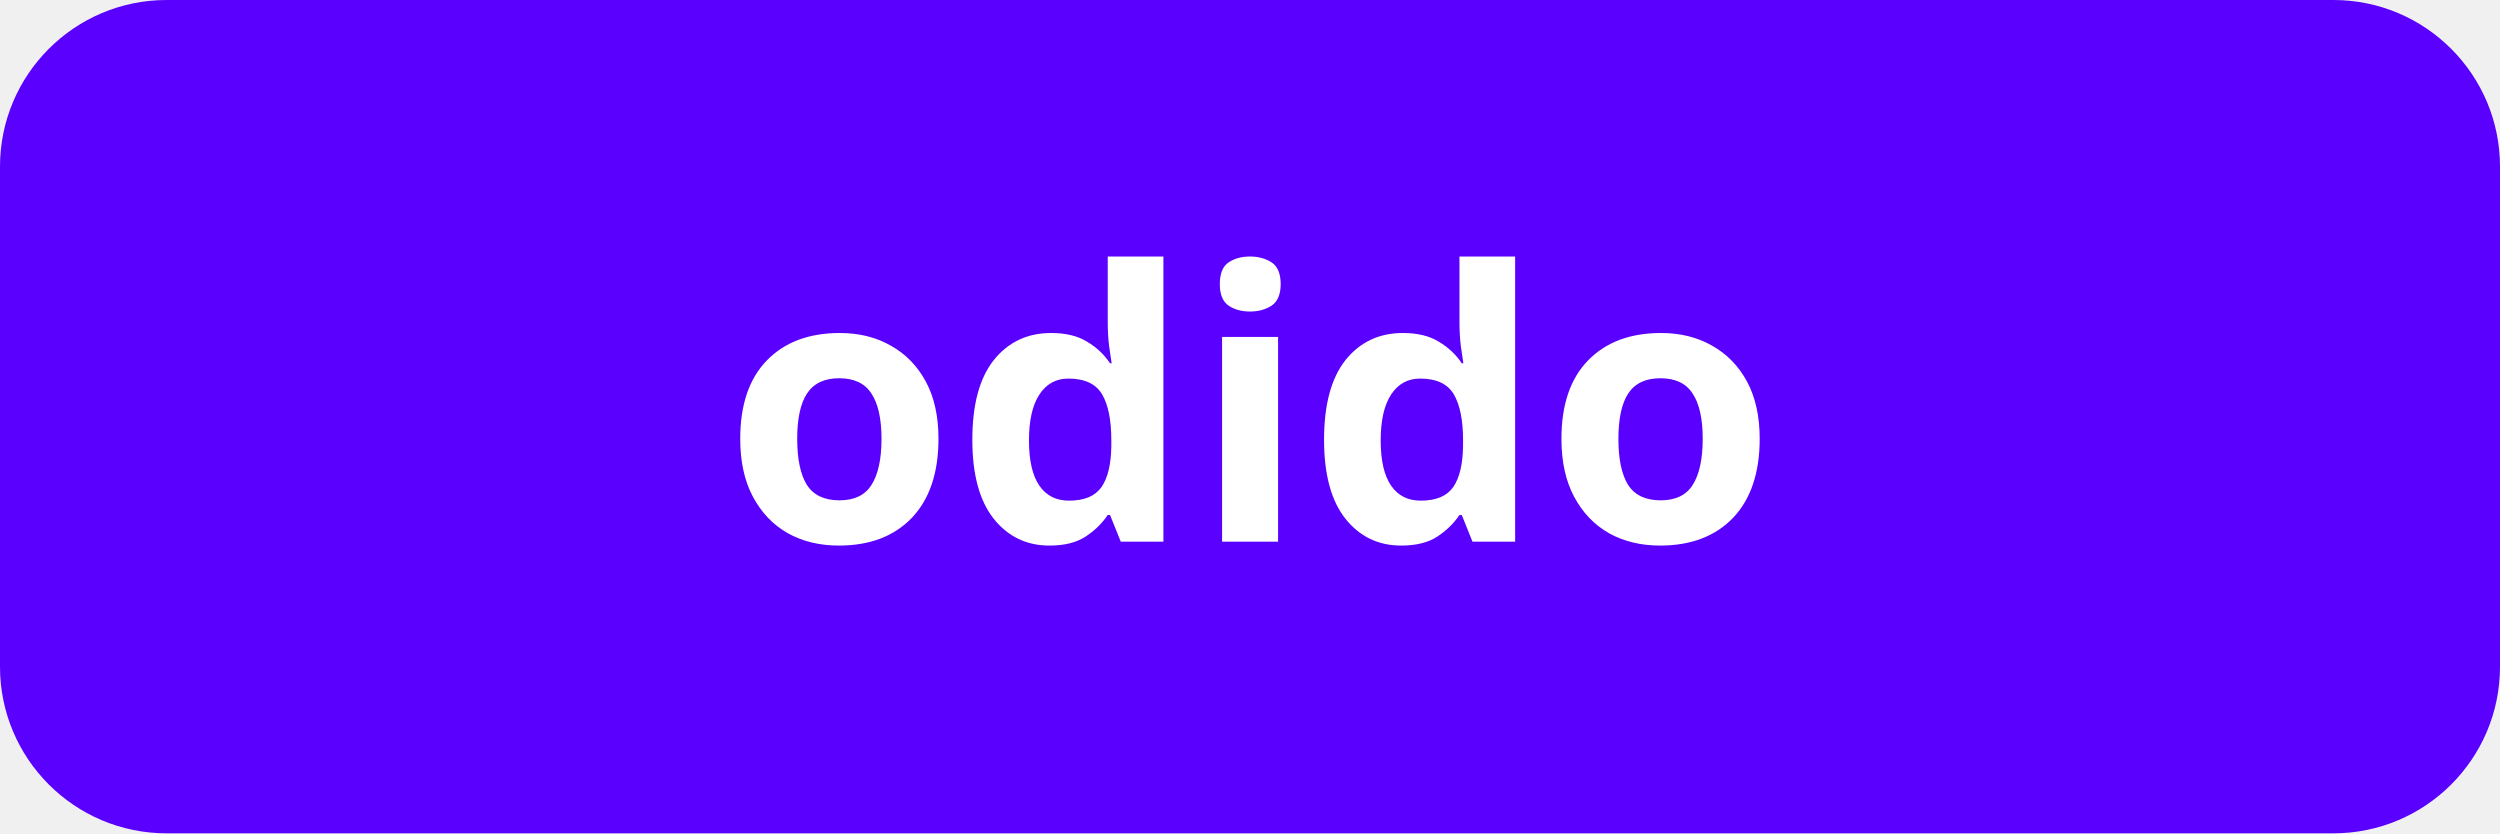
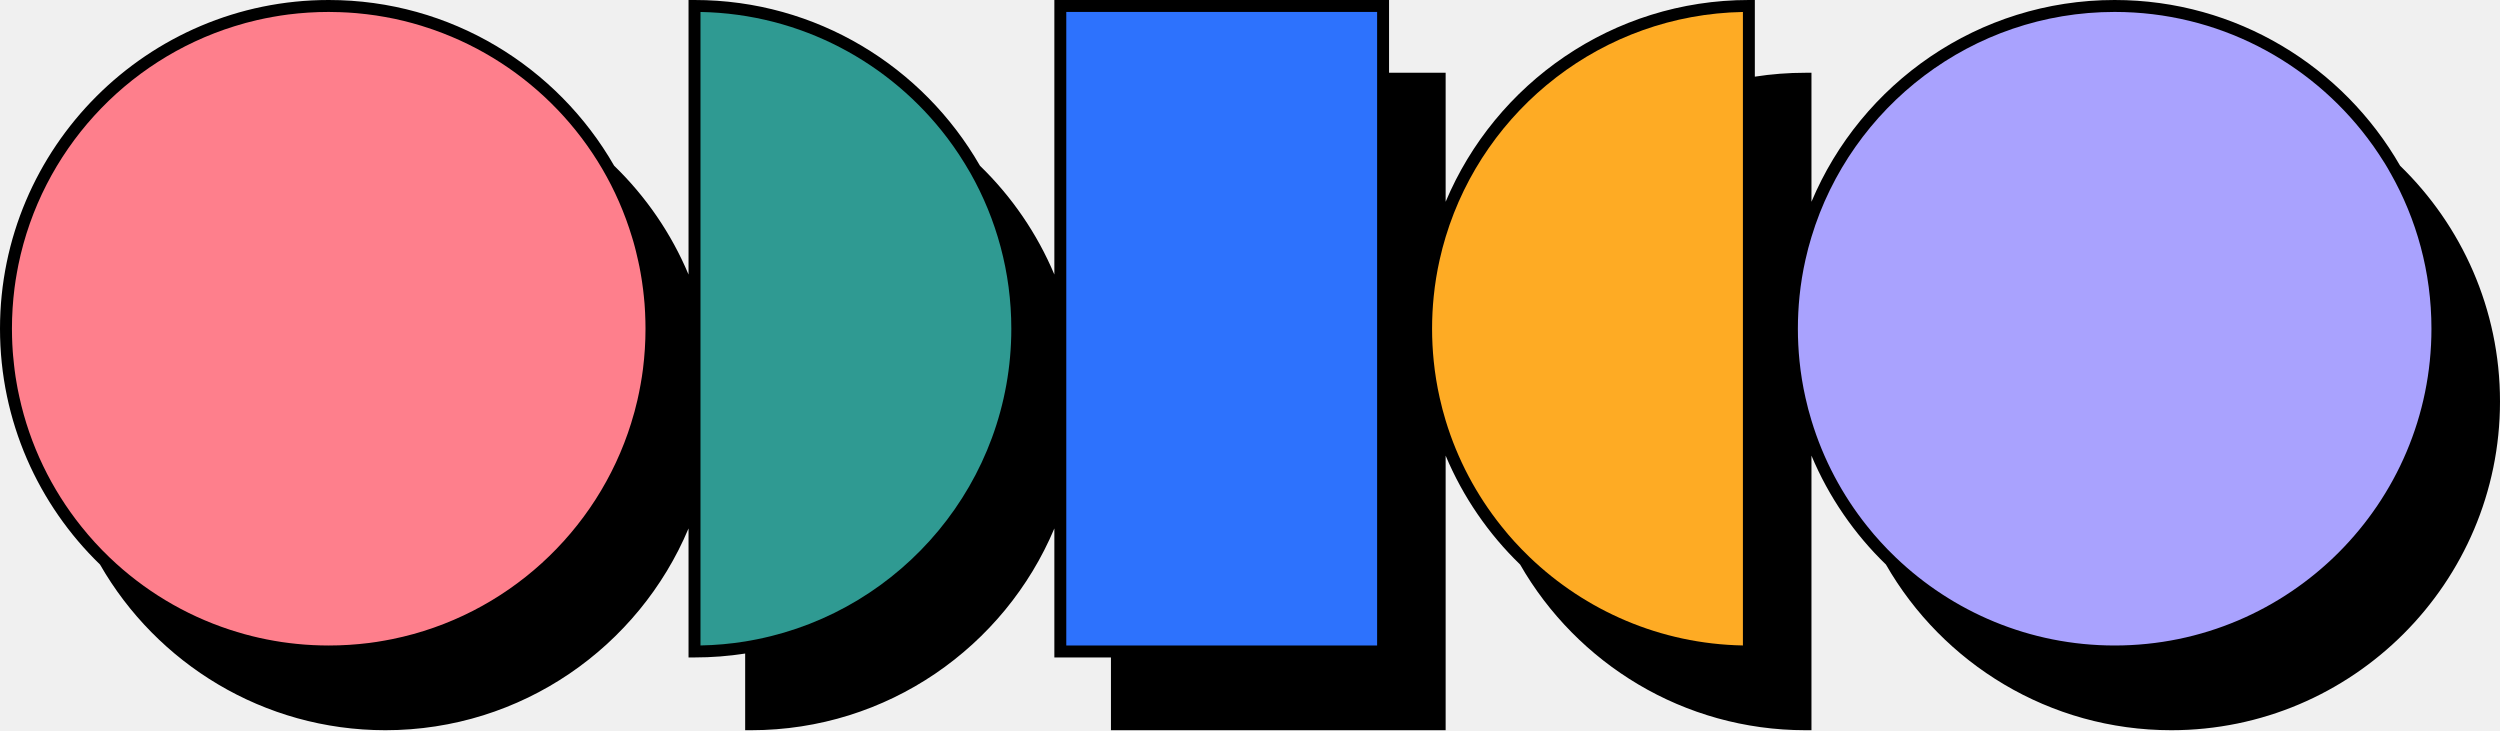
- <svg xmlns="http://www.w3.org/2000/svg" viewBox="0 0 120 40" fill="none">
-   <rect width="120" height="40" rx="8" fill="#5A00FF" />
-   <text x="60" y="26" text-anchor="middle" font-family="system-ui, sans-serif" font-weight="800" font-size="18" fill="white">odido</text>
+ <svg xmlns="http://www.w3.org/2000/svg" id="Layer_1" data-name="Layer 1" viewBox="0 0 680.32 198.71">
+   <defs>
+     <style>
+       .cls-1 {
+         fill: #2f9a92;
+       }
+ 
+       .cls-2 {
+         fill: #feab24;
+       }
+ 
+       .cls-3 {
+         fill: #fe7f8c;
+       }
+ 
+       .cls-4 {
+         fill: #a9a2fe;
+       }
+ 
+       .cls-5 {
+         fill: #2d72fd;
+       }
+     </style>
+   </defs>
+   <path d="M653.14,45.11c0-.01-.01-.01-.01-.02-15.45-26.91-44.48-45.09-77.68-45.09-37.08,0-68.97,22.69-82.5,54.91V19.8h-1.63c-4.69,0-9.29.36-13.78,1.06V0h-1.62c-37.08,0-68.98,22.69-82.52,54.91V19.8h-15.4V0h-91.08v74.71c-4.71-11.2-11.64-21.26-20.24-29.6,0-.01-.01-.01-.01-.02C251.22,18.18,222.2,0,189,0h-1.63v74.71c-4.7-11.21-11.64-21.27-20.25-29.62C151.68,18.18,122.65,0,89.45,0,40.14,0,0,40.13,0,89.45c0,25.15,10.44,47.92,27.22,64.18,15.43,26.91,44.46,45.08,77.65,45.08,37.08,0,68.97-22.69,82.5-54.91v35.11h1.63c4.69,0,9.29-.36,13.78-1.06v20.86h1.62c37.08,0,68.98-22.69,82.52-54.91v35.11h15.4v19.8h91.08v-74.72c4.72,11.23,11.65,21.3,20.27,29.64,15.44,26.91,44.47,45.08,77.65,45.08h1.63v-74.72c4.71,11.23,11.65,21.3,20.27,29.64,15.43,26.91,44.46,45.08,77.65,45.08,49.31,0,89.45-40.13,89.45-89.45,0-25.14-10.43-47.89-27.18-64.15Z" />
+   <path class="cls-3" d="M175.66,89.45c0,3.72-.24,7.38-.69,10.98-.18,1.43-.4,2.85-.66,4.26-.25,1.42-.54,2.83-.86,4.23-.48,2.08-1.03,4.13-1.67,6.14,0,.01-.01.01,0,.02-9.23,29.71-34.1,52.53-64.98,58.83-.7.14-1.4.27-2.11.4-1.41.26-2.82.48-4.25.66-3.6.45-7.27.69-10.99.69-1.44,0-2.88-.04-4.31-.11-.71-.03-1.42-.08-2.13-.13-.32-.02-.64-.05-.95-.08-.47-.03-.94-.08-1.41-.13-.63-.06-1.25-.13-1.87-.21-.69-.08-1.39-.18-2.09-.28-.69-.11-1.38-.22-2.07-.34-.63-.11-1.25-.22-1.88-.35-.07-.01-.14-.03-.21-.04-2.72-.54-5.4-1.21-8.02-2.01-.66-.2-1.32-.41-1.97-.62-12.36-4.05-23.48-10.82-32.66-19.6-2.76-2.64-5.34-5.46-7.72-8.44-8.15-10.16-14.04-22.21-16.91-35.38-.12-.55-.24-1.11-.35-1.66-.04-.19-.07-.37-.11-.54-.08-.47-.17-.93-.25-1.4-.22-1.21-.41-2.43-.56-3.66-.06-.46-.12-.92-.16-1.38-.11-.85-.19-1.7-.26-2.55-.03-.37-.06-.74-.09-1.11-.03-.44-.06-.88-.08-1.32-.02-.24-.03-.47-.04-.7-.03-.64-.05-1.27-.07-1.91v-.05c-.02-.73-.03-1.47-.03-2.21,0-3.72.24-7.39.69-10.98.18-1.43.4-2.85.66-4.26.13-.71.26-1.42.4-2.13C11.32,41.21,34.13,16.36,63.83,7.13h.01c2.02-.64,4.07-1.19,6.15-1.67,1.39-.32,2.8-.61,4.22-.86,1.41-.26,2.84-.47,4.27-.66,3.59-.45,7.25-.69,10.97-.69,1.01,0,2.02.02,3.02.06.73.02,1.47.05,2.2.1.74.04,1.49.1,2.23.16.27.02.54.04.8.08.7.06,1.4.13,2.1.22.85.1,1.7.21,2.54.34.84.13,1.68.27,2.51.42,1.66.29,3.31.64,4.94,1.04,0,0,.01.01.02,0,.81.2,1.62.41,2.42.63.81.23,1.61.46,2.41.7,1.06.323,2.108.672,3.15,1.034.099.035.197.071.296.106,25.805,9.073,45.984,30.072,53.904,56.39.28.87.53,1.76.76,2.65.11.4.21.8.31,1.2.23.94.46,1.89.66,2.84.09.37.17.75.24,1.14.02.07.03.14.05.22.11.53.21,1.07.3,1.61.1.56.2,1.11.28,1.67.05.28.09.56.13.84.11.71.2,1.42.29,2.13.08.6.14,1.2.2,1.81.07.67.13,1.34.19,2.02.03.46.06.92.09,1.38.03.37.05.74.06,1.1.04.74.07,1.47.08,2.21.02.69.03,1.4.03,2.1Z" />
+   <path class="cls-4" d="M661.664,89.448c0,47.541-38.669,86.21-86.21,86.21-23.125,0-44.15-9.155-59.644-24.033l-.01-.01c-1.393-1.332-2.735-2.705-4.027-4.128l-.01-.01c-1.282-1.393-2.493-2.816-3.664-4.3l-.01-.01c-6.743-8.438-11.941-18.169-15.141-28.757-.626-2.029-1.161-4.078-1.625-6.167-.737-3.26-1.282-6.601-1.625-9.993-.293-2.897-.444-5.834-.444-8.802s.151-5.905.444-8.802c.343-3.391.888-6.732,1.625-9.993.464-2.089.999-4.138,1.625-6.167,10.719-35.399,43.655-61.238,82.506-61.238,28.04,0,52.992,13.455,68.738,34.238,1.141,1.504,2.231,3.028,3.26,4.603v.01c1.08,1.615,2.1,3.23,3.008,4.926v.01c.01,0,.01.01.01.01.01,0,.01.01.01.01.01,0,.01.01.01.01.01,0,.01.01.01.01,7.106,12.516,11.164,26.98,11.164,42.373Z" />
+   <path class="cls-1" d="M275.207,89.448c0,41.707-29.766,76.601-69.182,84.514-.535.121-1.08.222-1.625.313-.535.111-1.07.202-1.615.283-3.967.646-8.035,1.009-12.163,1.09V3.258c27.384.505,51.68,13.849,67.133,34.238l.01.01c1.13,1.504,2.211,3.028,3.25,4.603,0,0,0,.01.01.01v.01c1.06,1.625,2.079,3.27,3.048,4.966,7.086,12.516,11.133,26.98,11.133,42.353Z" />
+   <path class="cls-2" d="M474.295,3.258v172.39c-22.499-.414-42.908-9.498-58.049-24.033-1.383-1.332-2.715-2.695-4.017-4.118l-.01-.01c-1.272-1.393-2.503-2.836-3.664-4.31l-.01-.01c-6.743-8.438-11.931-18.148-15.141-28.727-.616-2.029-1.161-4.098-1.625-6.187-.737-3.27-1.282-6.611-1.625-10.013-.293-2.887-.444-5.824-.444-8.792s.151-5.905.444-8.792c.343-3.402.888-6.743,1.625-10.013.464-2.089,1.009-4.149,1.625-6.177,10.578-34.894,42.747-60.502,80.891-61.208Z" />
+   <rect class="cls-5" x="290.166" y="3.248" width="84.585" height="172.41" />
</svg>
